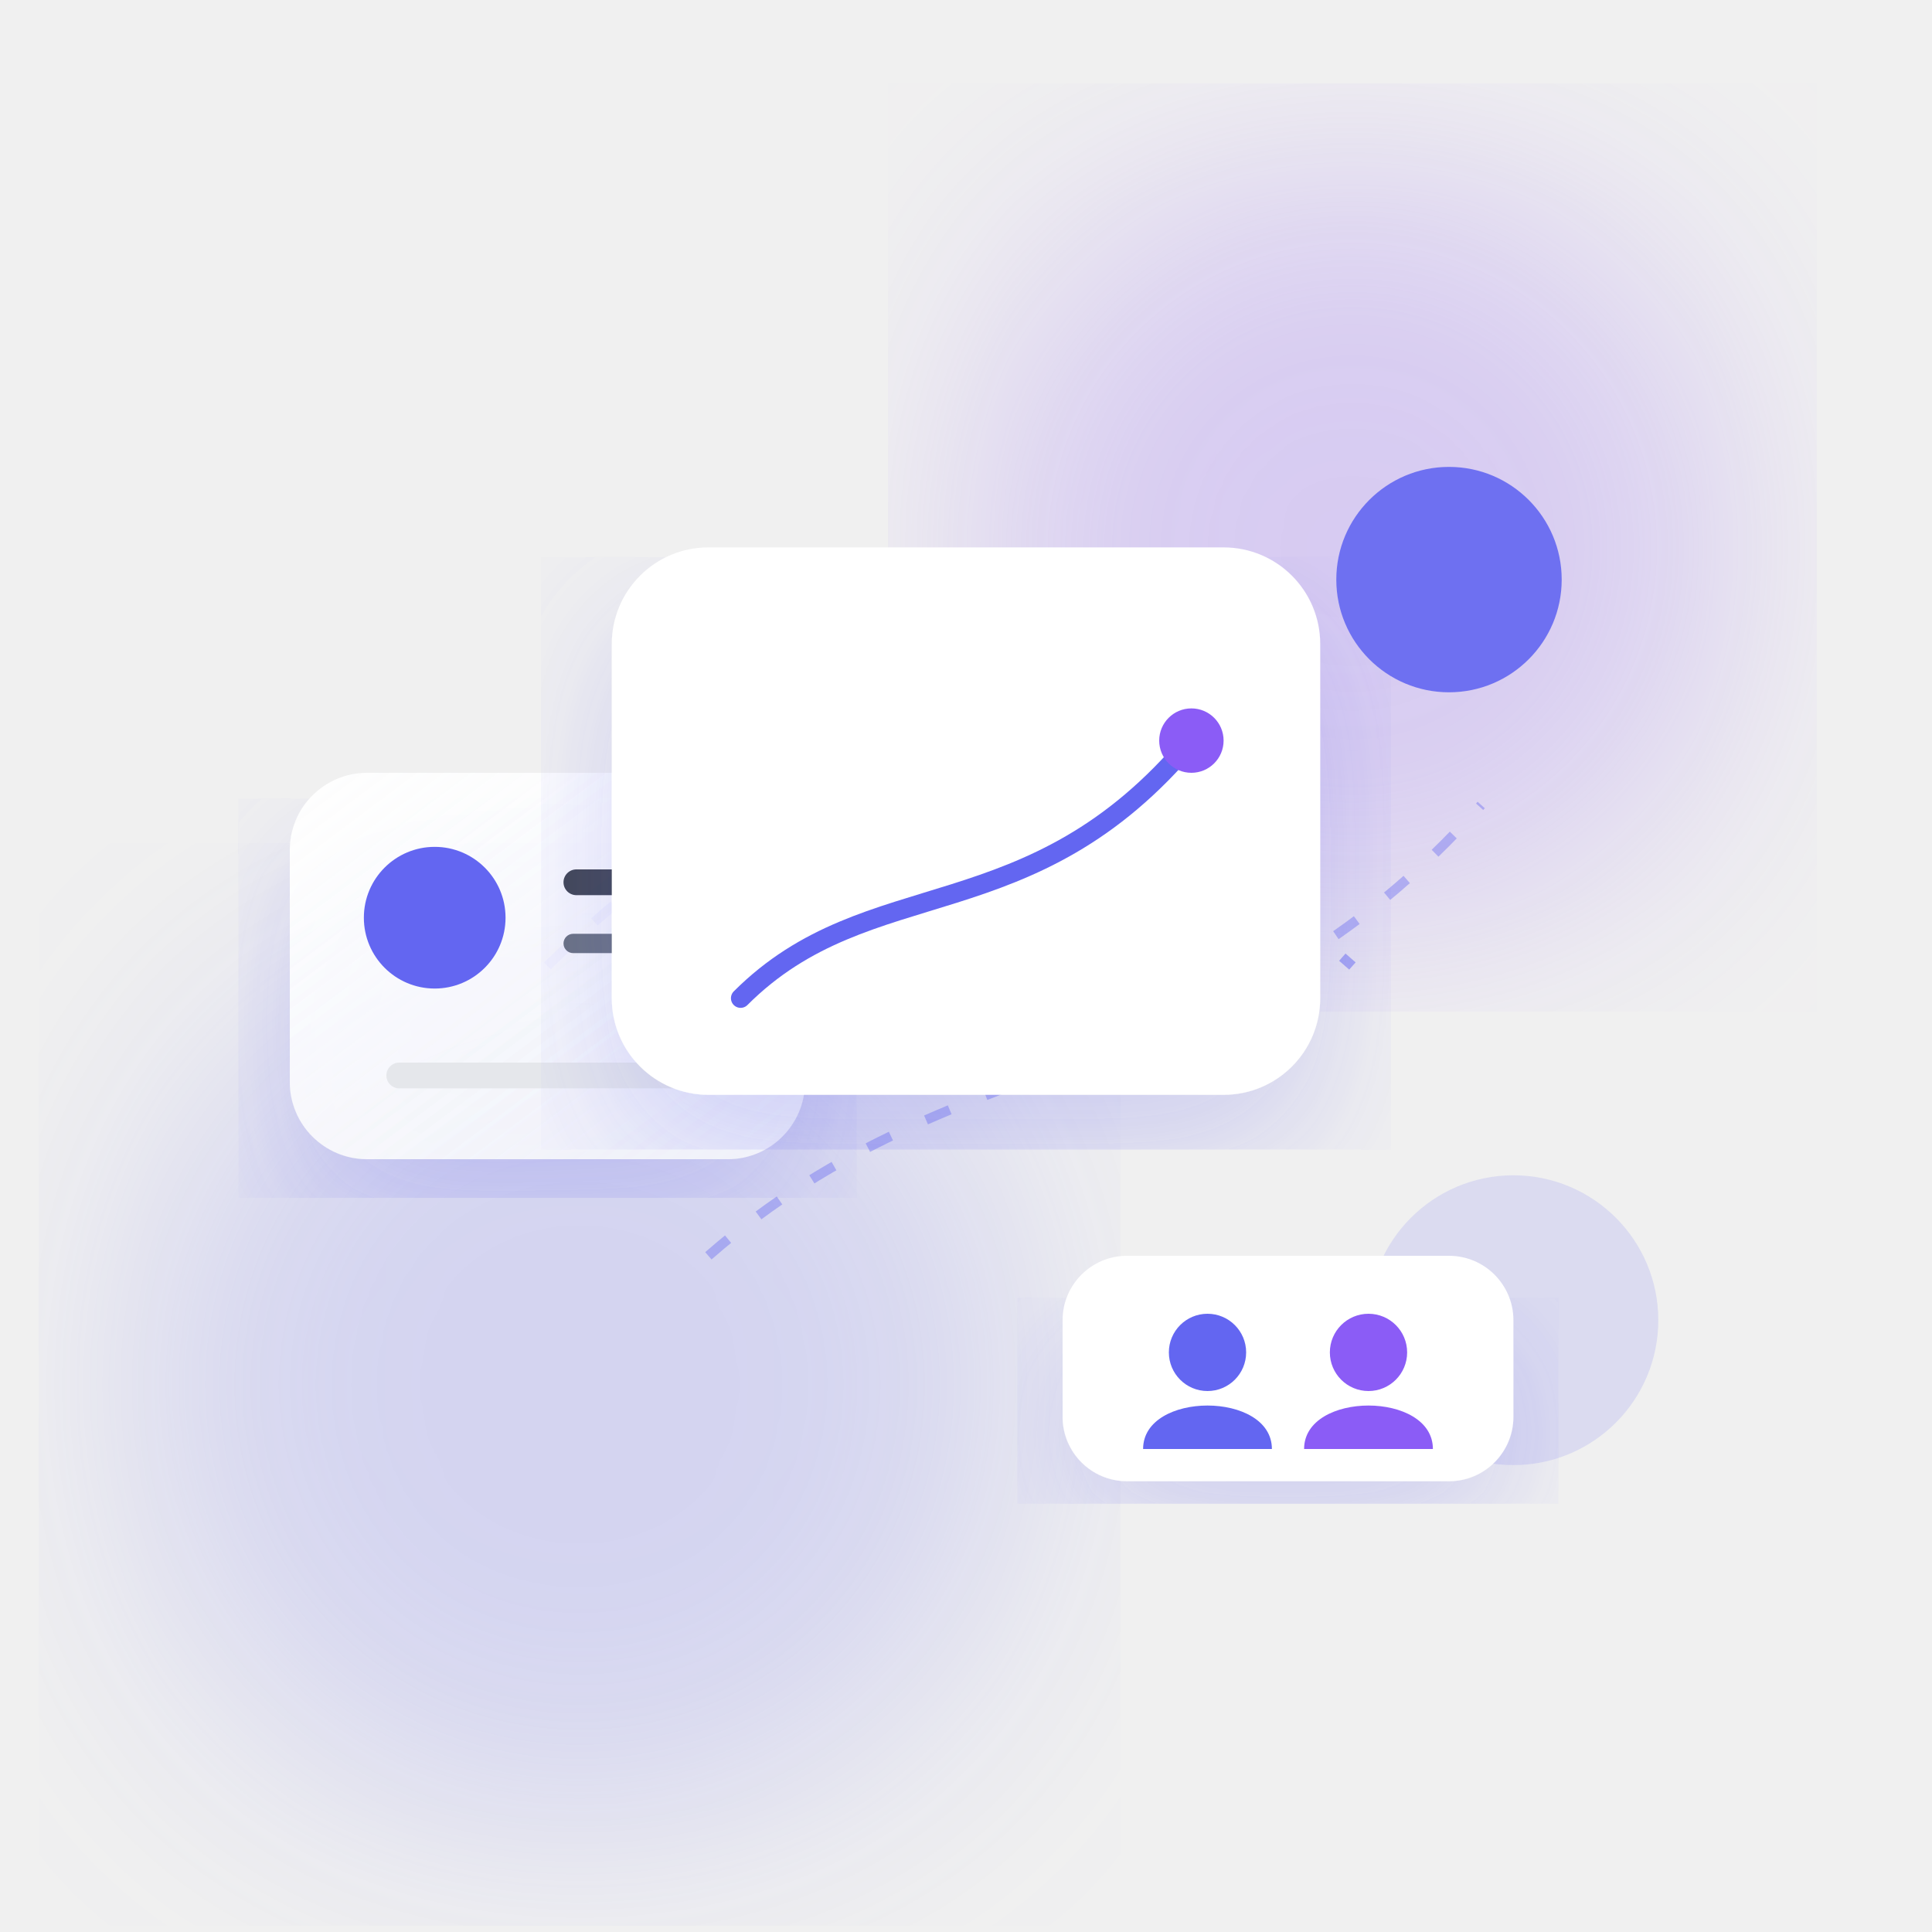
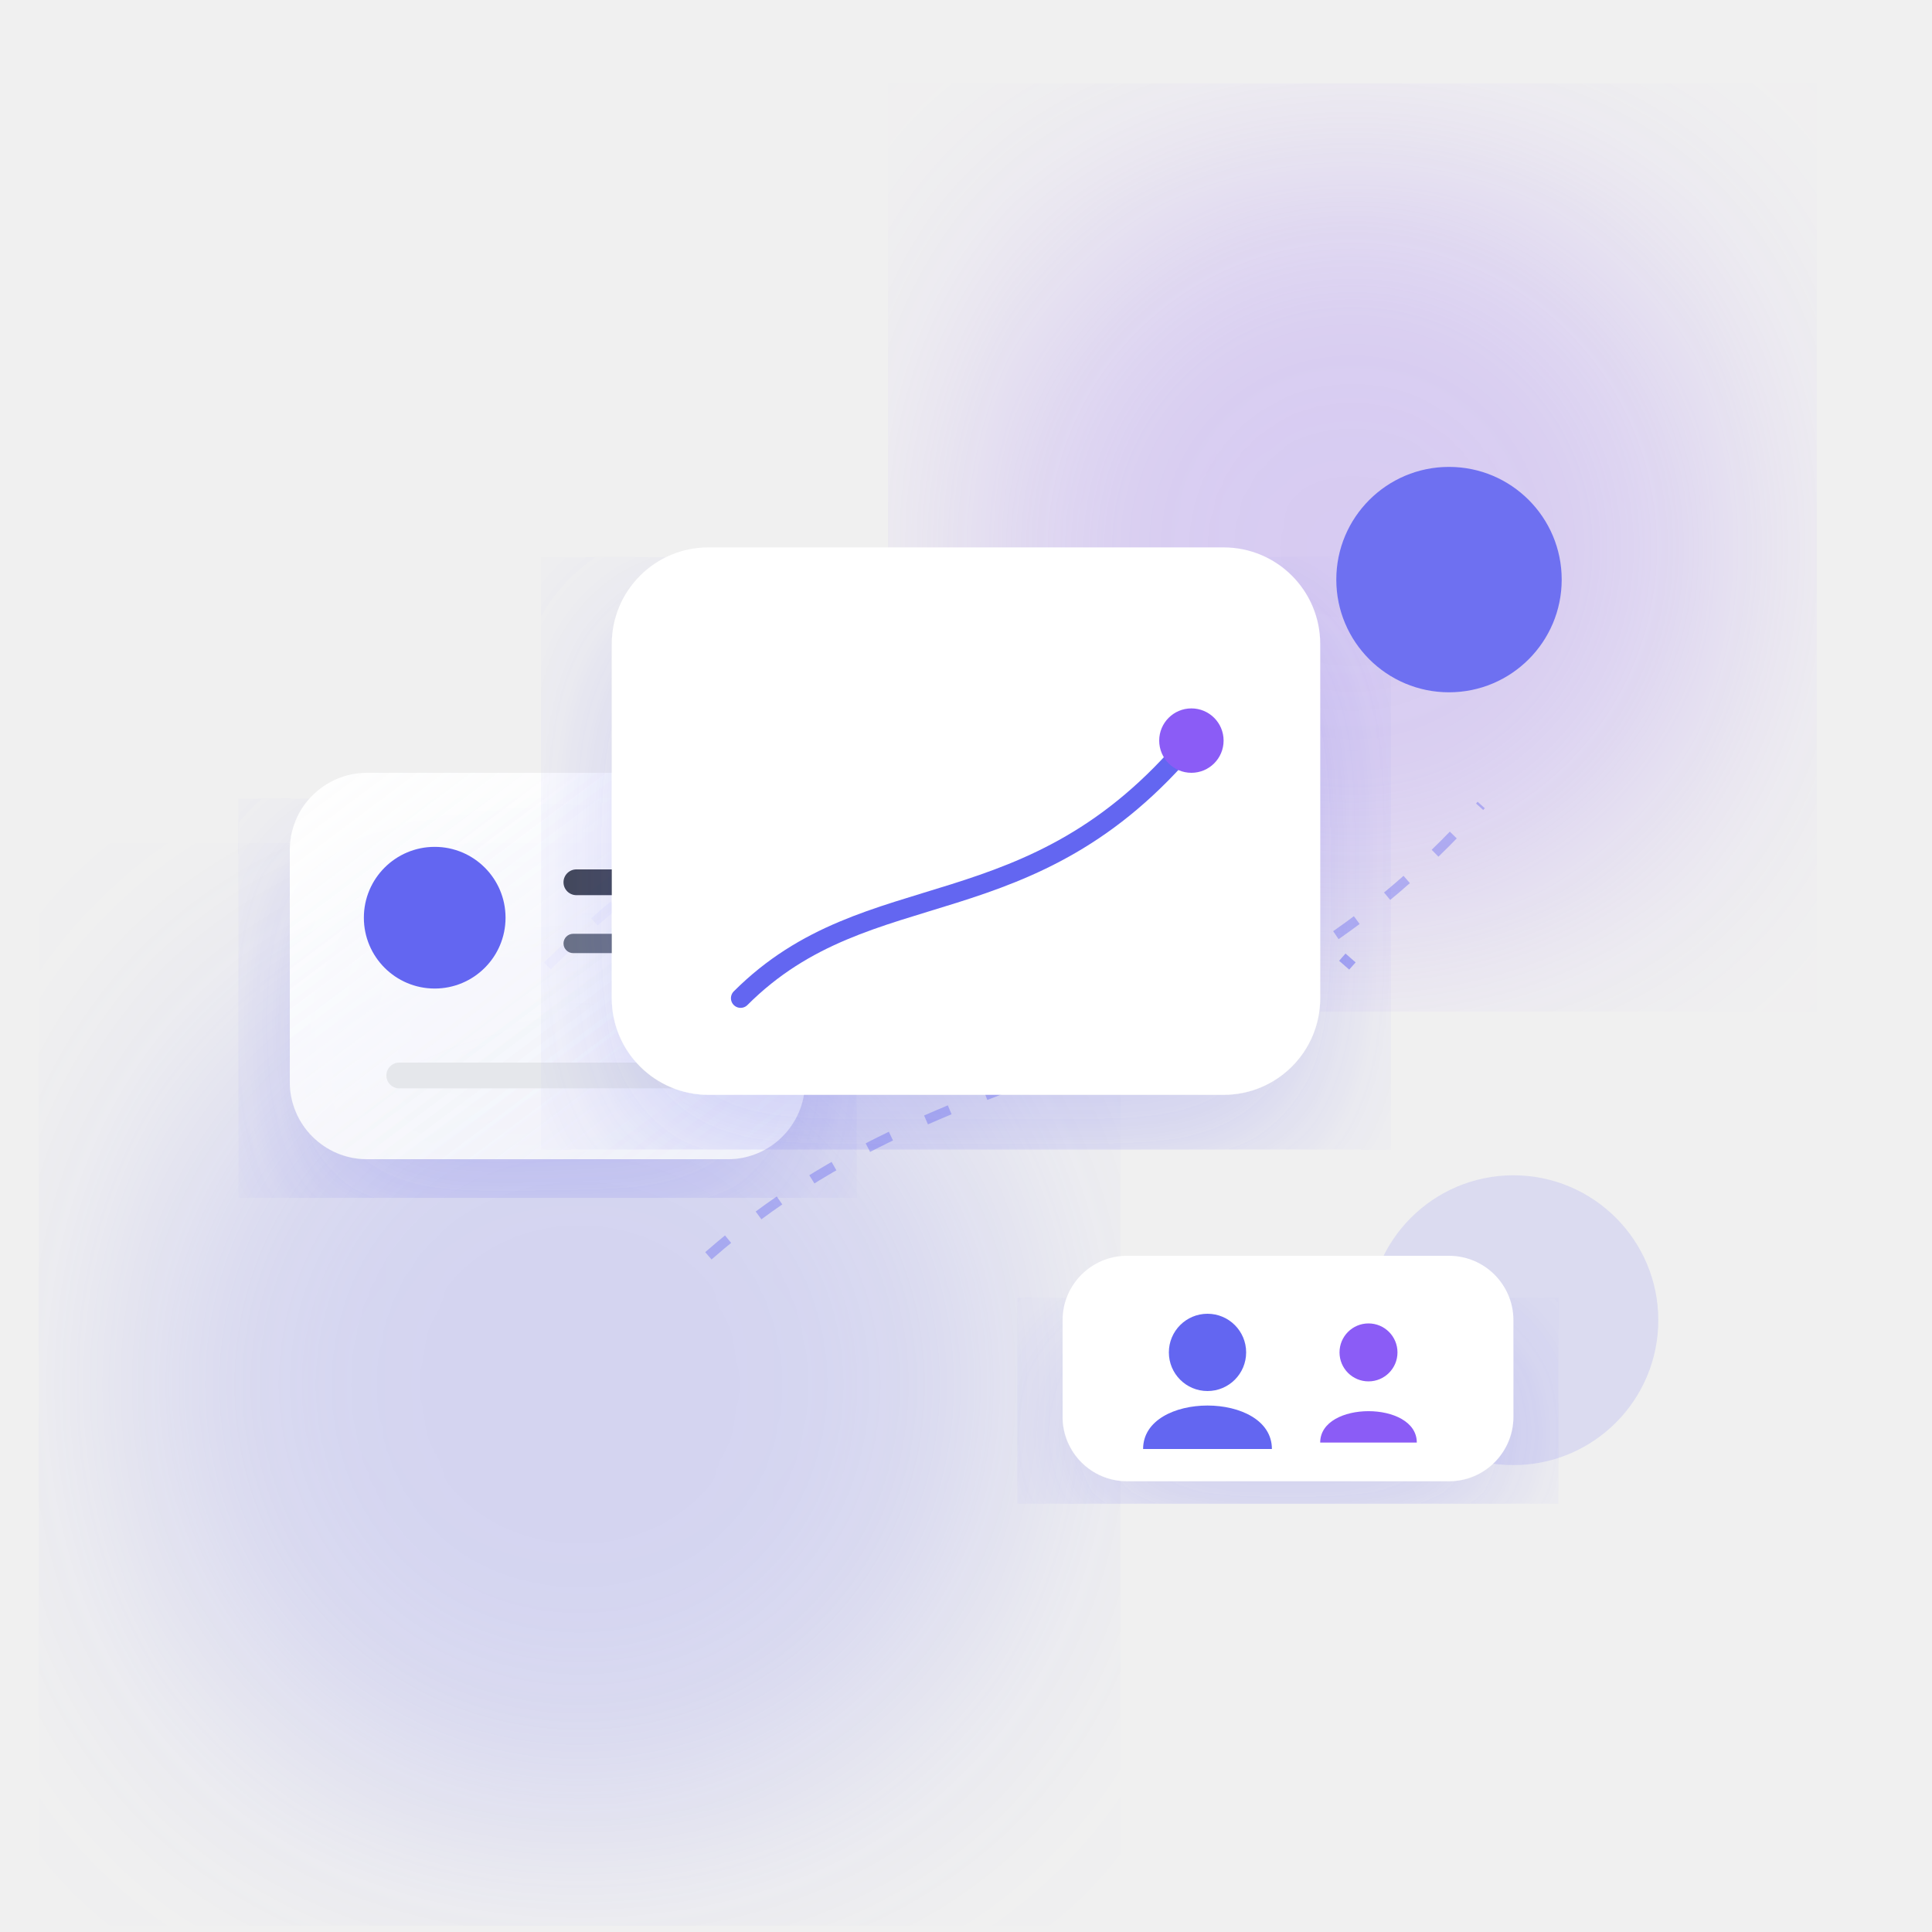
<svg xmlns="http://www.w3.org/2000/svg" width="600" height="600" viewBox="0 0 600 600" fill="none">
  <defs>
    <linearGradient id="mainGradient" x1="100" y1="100" x2="500" y2="500">
      <stop stop-color="#6366F1" />
      <stop offset="1" stop-color="#8B5CF6" />
    </linearGradient>
    <linearGradient id="cardGradient" x1="0" y1="0" x2="1" y2="1">
      <stop stop-color="white" stop-opacity="0.95" />
      <stop offset="1" stop-color="#F8FAFC" stop-opacity="0.8" />
    </linearGradient>
    <filter id="blur">
      <feGaussianBlur stdDeviation="40" />
    </filter>
    <filter id="shadow">
      <feDropShadow dx="0" dy="20" stdDeviation="25" flood-color="#6366F1" flood-opacity="0.25" />
    </filter>
  </defs>
  <circle cx="420" cy="170" r="120" fill="#8B5CF6" opacity="0.25" filter="url(#blur)" />
  <circle cx="180" cy="430" r="140" fill="#6366F1" opacity="0.2" filter="url(#blur)" />
  <path d="M170 300 C250 220 330 220 420 300" stroke="url(#mainGradient)" stroke-width="3" stroke-dasharray="8 12" opacity="0.5" />
  <path d="M220 390 C300 320 380 340 460 250" stroke="url(#mainGradient)" stroke-width="3" stroke-dasharray="8 12" opacity="0.4" />
  <g filter="url(#shadow)">
    <rect x="90" y="240" width="160" height="120" rx="24" fill="url(#cardGradient)" />
    <circle cx="135" cy="285" r="22" fill="url(#mainGradient)" />
    <rect x="175" y="270" width="50" height="8" rx="4" fill="#111827" opacity="0.8" />
    <rect x="175" y="290" width="35" height="6" rx="3" fill="#6B7280" />
    <rect x="120" y="330" width="100" height="8" rx="4" fill="#E5E7EB" />
  </g>
  <g filter="url(#shadow)">
    <rect x="190" y="170" width="220" height="170" rx="30" fill="white" />
    <path d="M230 310 C270 270 320 290 370 230" stroke="url(#mainGradient)" stroke-width="6" fill="none" stroke-linecap="round" />
    <circle cx="370" cy="230" r="10" fill="#8B5CF6" />
  </g>
  <circle cx="450" cy="180" r="35" fill="url(#mainGradient)" opacity="0.9" />
  <circle cx="470" cy="410" r="45" fill="#6366F1" opacity="0.15" />
  <rect x="330" y="390" width="140" height="70" rx="20" fill="white" filter="url(#shadow)" />
  <circle cx="375" cy="420" r="12" fill="url(#mainGradient)" />
  <path d="M355 450        C355 432 395 432 395 450        Z" fill="url(#mainGradient)" />
-   <circle cx="425" cy="420" r="12" fill="#8B5CF6" />
-   <path d="M405 450        C405 432 445 432 445 450        Z" fill="#8B5CF6" />
+   <circle cx="425" cy="420" r="9" fill="#8B5CF6" />
+   <path d="M410 448 C410 435 440 435 440 448 Z" fill="#8B5CF6" />
</svg>
